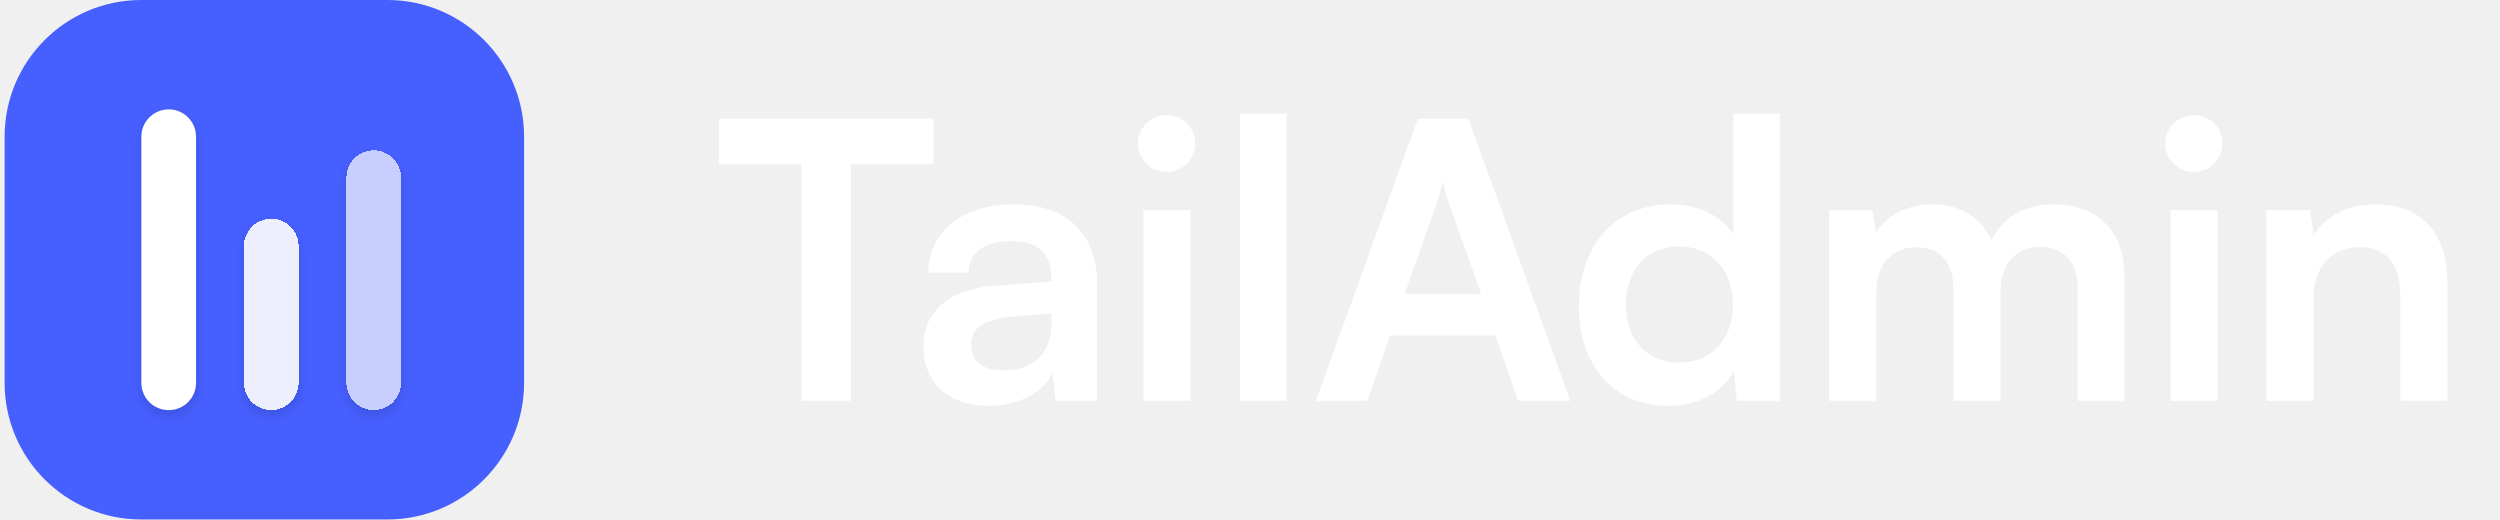
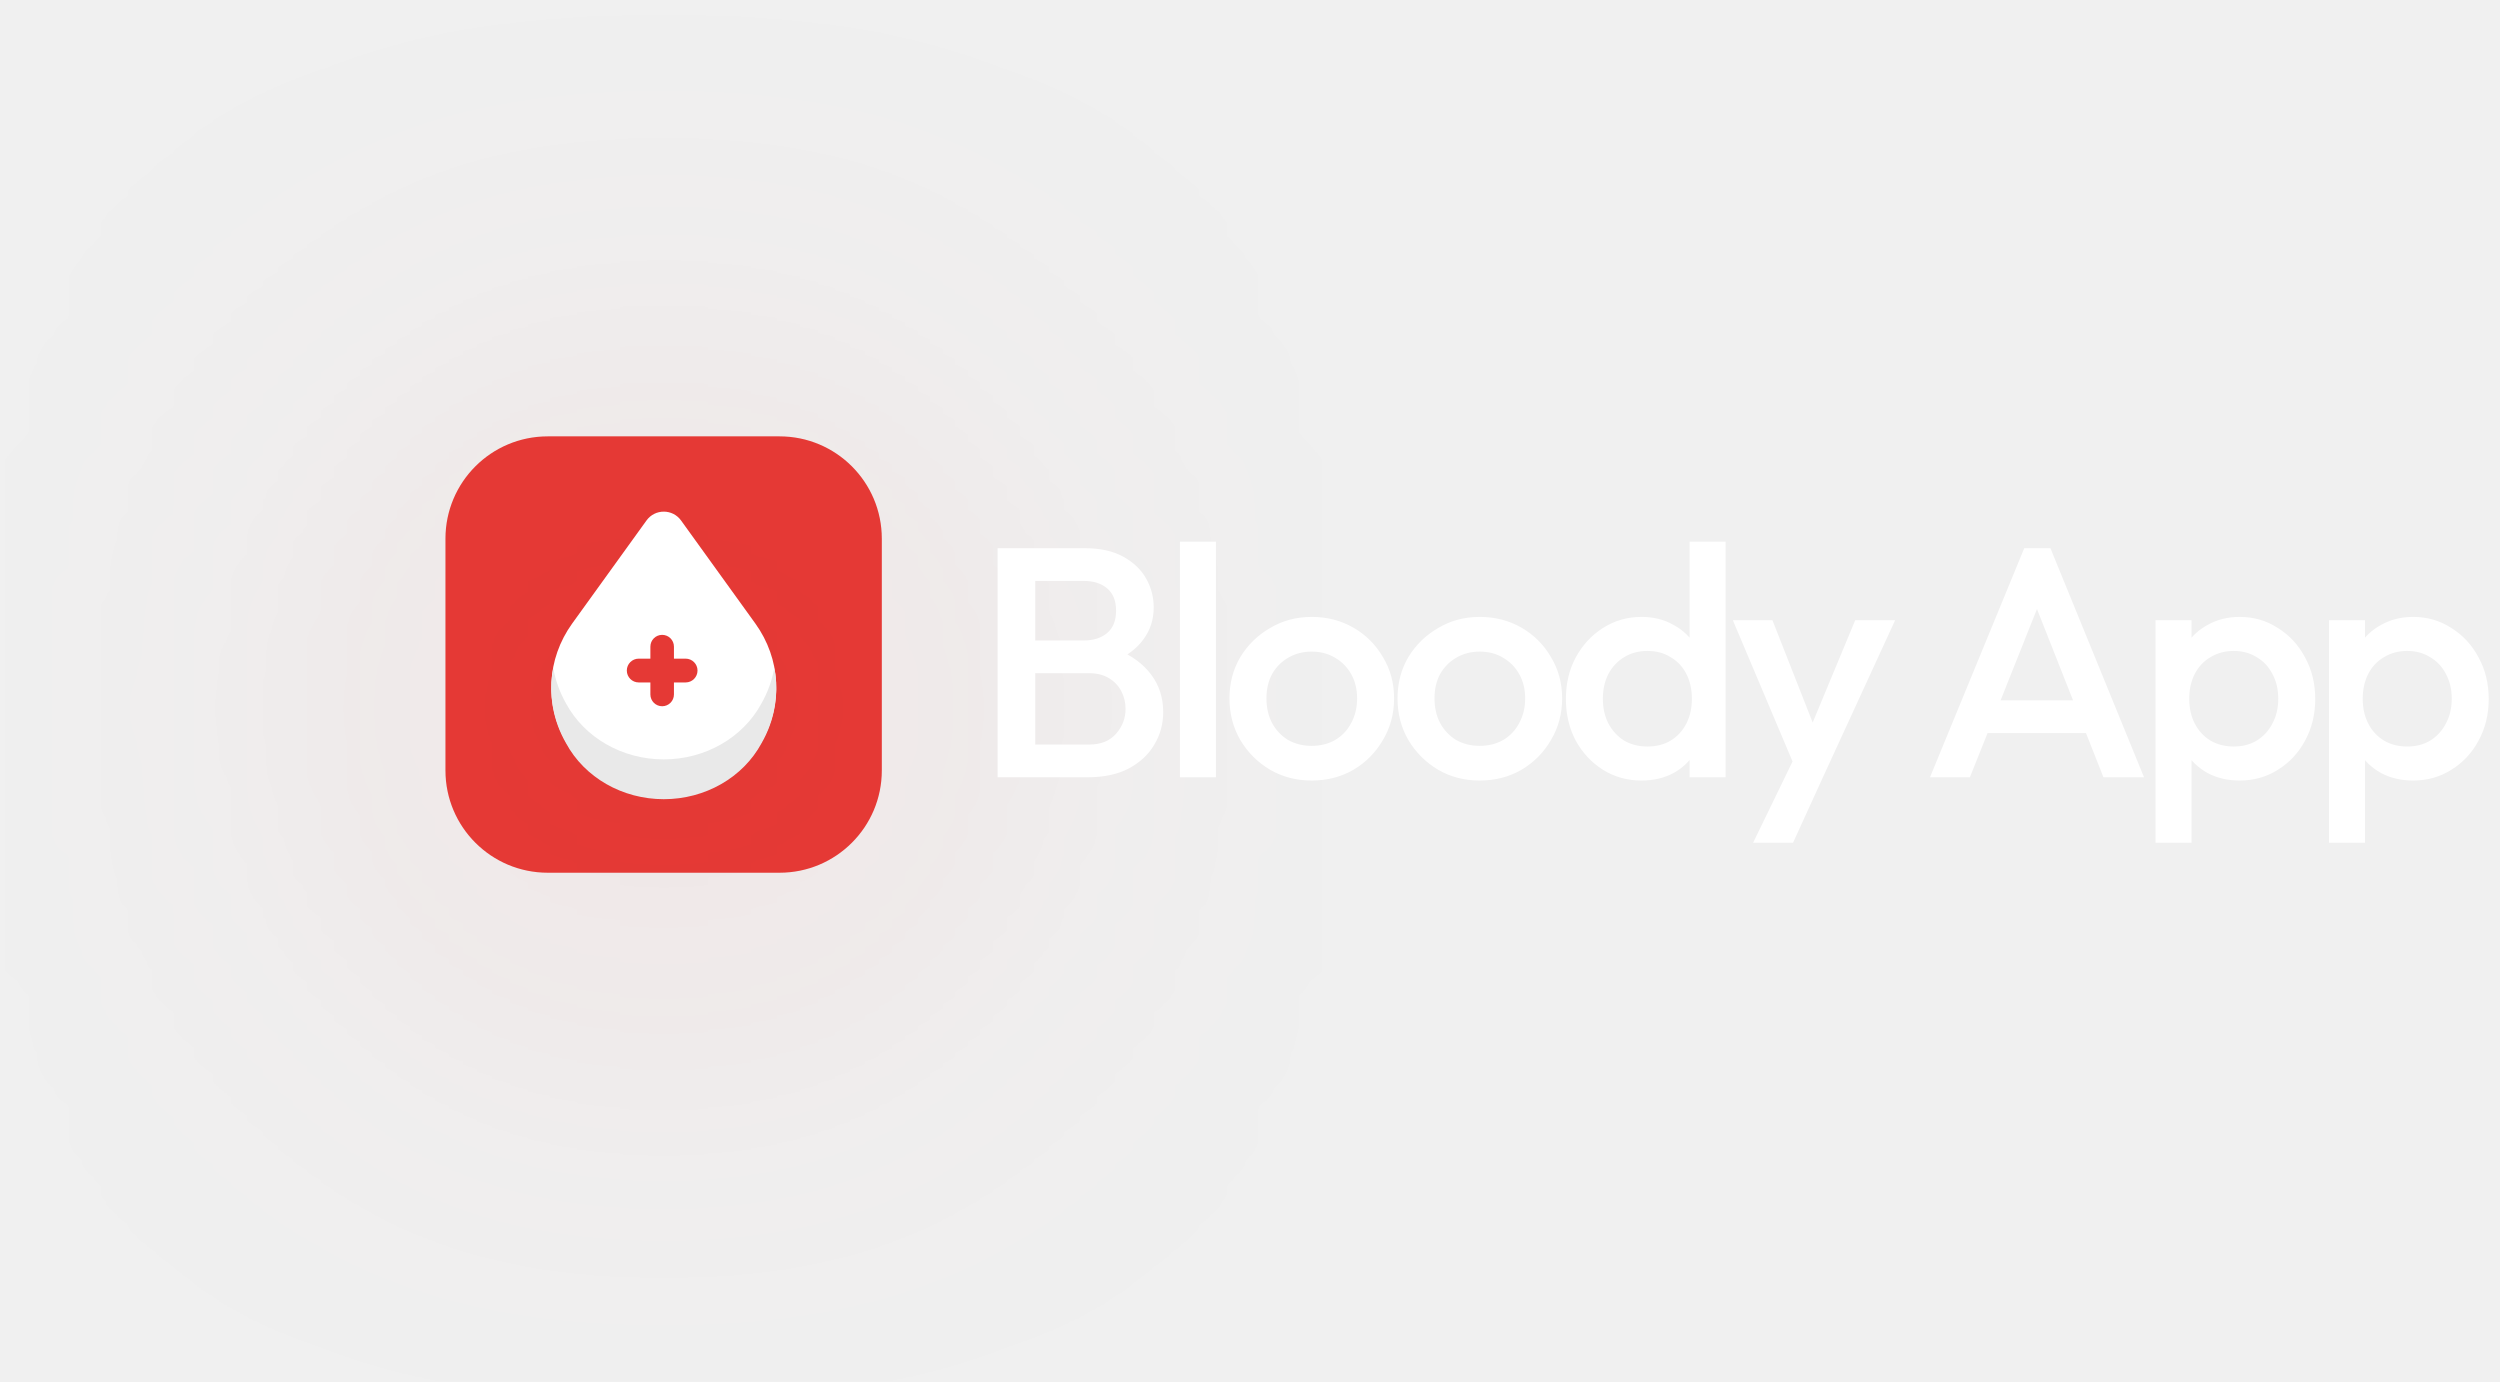
- <svg xmlns="http://www.w3.org/2000/svg" width="231" height="48" viewBox="0 0 231 48" fill="none">
-   <path d="M0.426 12.632C0.426 5.655 6.081 0 13.057 0H35.794C42.77 0 48.426 5.655 48.426 12.632V35.368C48.426 42.345 42.77 48 35.794 48H13.057C6.081 48 0.426 42.345 0.426 35.368V12.632Z" fill="#465FFF" />
-   <g filter="url(#filter0_d_3903_56743)">
-     <path d="M13.062 12.632C13.062 11.237 14.193 10.106 15.588 10.106C16.983 10.106 18.114 11.237 18.114 12.632V35.369C18.114 36.764 16.983 37.895 15.588 37.895C14.193 37.895 13.062 36.764 13.062 35.369V12.632Z" fill="white" />
+ <svg xmlns="http://www.w3.org/2000/svg" width="275" height="152" viewBox="0 0 275 152" fill="none">
+   <path d="M49 59.25C49 53.037 54.037 48 60.25 48H85.75C91.963 48 97 53.037 97 59.25V84.75C97 90.963 91.963 96 85.75 96H60.25C54.037 96 49 90.963 49 84.75V59.25Z" fill="#E53935" />
+   <g filter="url(#filter0_d_12_264)">
+     <path d="M73.015 87.804C68.473 87.784 64.325 85.406 62.274 81.646C59.876 77.513 60.133 72.49 62.942 68.585L71.114 57.253C72.05 55.956 73.981 55.956 74.916 57.253L83.089 68.589C85.897 72.492 86.154 77.514 83.757 81.646C81.706 85.406 77.558 87.784 73.015 87.804Z" fill="white" />
  </g>
-   <g filter="url(#filter1_d_3903_56743)">
-     <path d="M22.539 22.735C22.539 21.34 23.67 20.209 25.065 20.209C26.461 20.209 27.592 21.34 27.592 22.735V35.367C27.592 36.762 26.461 37.893 25.065 37.893C23.67 37.893 22.539 36.762 22.539 35.367V22.735Z" fill="white" fill-opacity="0.9" shape-rendering="crispEdges" />
-   </g>
-   <g filter="url(#filter2_d_3903_56743)">
-     <path d="M32.008 16.419C32.008 15.024 33.139 13.893 34.534 13.893C35.929 13.893 37.06 15.024 37.06 16.419V35.366C37.06 36.761 35.929 37.893 34.534 37.893C33.139 37.893 32.008 36.761 32.008 35.366V16.419Z" fill="white" fill-opacity="0.7" shape-rendering="crispEdges" />
-   </g>
-   <path d="M66.426 15.172H74.058V37.036H78.624V15.172H86.257V10.964H66.426V15.172Z" fill="white" />
-   <path d="M91.352 37.5C94.098 37.5 96.488 36.252 97.237 34.433L97.558 37.036H101.375V26.336C101.375 21.45 98.45 18.882 93.706 18.882C88.927 18.882 85.788 21.378 85.788 25.195H89.497C89.497 23.34 90.924 22.27 93.492 22.27C95.704 22.27 97.13 23.233 97.13 25.623V26.015L91.851 26.407C87.678 26.729 85.324 28.762 85.324 32.007C85.324 35.324 87.607 37.5 91.352 37.5ZM92.779 34.219C90.817 34.219 89.747 33.434 89.747 31.829C89.747 30.402 90.781 29.511 93.492 29.261L97.166 28.976V29.903C97.166 32.614 95.454 34.219 92.779 34.219Z" fill="white" />
-   <path d="M107.825 15.886C109.252 15.886 110.429 14.709 110.429 13.246C110.429 11.784 109.252 10.643 107.825 10.643C106.327 10.643 105.15 11.784 105.15 13.246C105.15 14.709 106.327 15.886 107.825 15.886ZM105.649 37.036H110.001V19.417H105.649V37.036Z" fill="white" />
-   <path d="M118.883 37.036V10.5H114.568V37.036H118.883Z" fill="white" />
-   <path d="M126.337 37.036L128.441 31.009H138.179L140.283 37.036H145.098L135.682 10.964H131.009L121.593 37.036H126.337ZM132.757 18.739C133.007 18.026 133.221 17.241 133.328 16.742C133.399 17.277 133.649 18.061 133.863 18.739L136.859 27.157H129.797L132.757 18.739Z" fill="white" />
-   <path d="M154.165 37.5C156.84 37.5 159.122 36.323 160.192 34.29L160.478 37.036H164.472V10.5H160.157V21.664C159.051 19.916 156.875 18.882 154.414 18.882C149.1 18.882 145.89 22.805 145.89 28.298C145.89 33.755 149.064 37.5 154.165 37.5ZM155.128 33.505C152.096 33.505 150.241 31.294 150.241 28.155C150.241 25.017 152.096 22.77 155.128 22.77C158.159 22.77 160.121 24.981 160.121 28.155C160.121 31.33 158.159 33.505 155.128 33.505Z" fill="white" />
-   <path d="M173.359 37.036V27.049C173.359 24.196 175.035 22.841 177.104 22.841C179.172 22.841 180.492 24.16 180.492 26.622V37.036H184.843V27.049C184.843 24.16 186.448 22.805 188.553 22.805C190.621 22.805 191.977 24.125 191.977 26.657V37.036H196.292V25.516C196.292 21.45 193.938 18.882 189.658 18.882C186.983 18.882 184.915 20.201 184.023 22.235C183.096 20.201 181.241 18.882 178.566 18.882C176.034 18.882 174.25 20.023 173.359 21.485L173.002 19.417H169.007V37.036H173.359Z" fill="white" />
-   <path d="M202.74 15.886C204.167 15.886 205.344 14.709 205.344 13.246C205.344 11.784 204.167 10.643 202.74 10.643C201.242 10.643 200.065 11.784 200.065 13.246C200.065 14.709 201.242 15.886 202.74 15.886ZM200.564 37.036H204.916V19.417H200.564V37.036Z" fill="white" />
-   <path d="M213.763 37.036V27.549C213.763 24.695 215.403 22.841 218.078 22.841C220.325 22.841 221.788 24.267 221.788 27.228V37.036H226.139V26.194C226.139 21.628 223.856 18.882 219.434 18.882C217.044 18.882 214.904 19.916 213.798 21.7L213.442 19.417H209.411V37.036H213.763Z" fill="white" />
+   <path d="M83.76 77.379C81.724 81.151 77.564 83.533 73.012 83.533C68.461 83.533 64.3 81.151 62.264 77.379C61.571 76.156 61.097 74.837 60.859 73.474C60.307 76.303 60.804 79.223 62.269 81.759C64.305 85.53 68.466 87.911 73.017 87.911C77.568 87.911 81.728 85.53 83.765 81.759C85.228 79.223 85.723 76.303 85.169 73.474C84.93 74.837 84.454 76.156 83.76 77.379Z" fill="#E9E9E9" />
+   <path d="M74.134 76.391C74.134 77.106 73.554 77.687 72.838 77.687C72.122 77.687 71.542 77.106 71.542 76.391V75.069H70.258C69.536 75.069 68.95 74.483 68.95 73.76C68.95 73.037 69.536 72.451 70.258 72.451H71.542V71.13C71.542 70.414 72.122 69.834 72.838 69.834C73.554 69.834 74.134 70.414 74.134 71.13V72.451H75.418C76.141 72.451 76.727 73.037 76.727 73.76C76.727 74.483 76.141 75.069 75.418 75.069H74.134V76.391Z" fill="#E53935" />
+   <path d="M112.58 85.5V81.9H119.816C121.088 81.9 122.072 81.504 122.768 80.712C123.464 79.92 123.812 79.008 123.812 77.976C123.812 77.28 123.656 76.632 123.344 76.032C123.032 75.432 122.576 74.952 121.976 74.592C121.376 74.232 120.656 74.052 119.816 74.052H112.58V70.452H119.204C120.284 70.452 121.148 70.176 121.796 69.624C122.444 69.072 122.768 68.256 122.768 67.176C122.768 66.096 122.444 65.28 121.796 64.728C121.148 64.176 120.284 63.9 119.204 63.9H112.58V60.3H119.312C121.016 60.3 122.432 60.612 123.56 61.236C124.688 61.86 125.528 62.664 126.08 63.648C126.632 64.632 126.908 65.688 126.908 66.816C126.908 68.136 126.536 69.3 125.792 70.308C125.072 71.316 124.004 72.132 122.588 72.756L122.912 71.46C124.496 72.108 125.732 73.02 126.62 74.196C127.508 75.372 127.952 76.752 127.952 78.336C127.952 79.632 127.628 80.82 126.98 81.9C126.356 82.98 125.42 83.856 124.172 84.528C122.948 85.176 121.436 85.5 119.636 85.5H112.58ZM109.736 85.5V60.3H113.876V85.5H109.736ZM129.791 85.5V59.58H133.751V85.5H129.791ZM144.278 85.86C142.598 85.86 141.074 85.464 139.706 84.672C138.338 83.856 137.246 82.764 136.43 81.396C135.638 80.028 135.242 78.504 135.242 76.824C135.242 75.144 135.638 73.632 136.43 72.288C137.246 70.944 138.338 69.876 139.706 69.084C141.074 68.268 142.598 67.86 144.278 67.86C145.982 67.86 147.518 68.256 148.886 69.048C150.254 69.84 151.334 70.92 152.126 72.288C152.942 73.632 153.35 75.144 153.35 76.824C153.35 78.504 152.942 80.028 152.126 81.396C151.334 82.764 150.254 83.856 148.886 84.672C147.518 85.464 145.982 85.86 144.278 85.86ZM144.278 82.044C145.262 82.044 146.126 81.828 146.87 81.396C147.638 80.94 148.226 80.316 148.634 79.524C149.066 78.732 149.282 77.832 149.282 76.824C149.282 75.816 149.066 74.928 148.634 74.16C148.202 73.392 147.614 72.792 146.87 72.36C146.126 71.904 145.262 71.676 144.278 71.676C143.318 71.676 142.454 71.904 141.686 72.36C140.942 72.792 140.354 73.392 139.922 74.16C139.514 74.928 139.31 75.816 139.31 76.824C139.31 77.832 139.514 78.732 139.922 79.524C140.354 80.316 140.942 80.94 141.686 81.396C142.454 81.828 143.318 82.044 144.278 82.044ZM162.763 85.86C161.083 85.86 159.559 85.464 158.191 84.672C156.823 83.856 155.731 82.764 154.915 81.396C154.123 80.028 153.727 78.504 153.727 76.824C153.727 75.144 154.123 73.632 154.915 72.288C155.731 70.944 156.823 69.876 158.191 69.084C159.559 68.268 161.083 67.86 162.763 67.86C164.467 67.86 166.003 68.256 167.371 69.048C168.739 69.84 169.819 70.92 170.611 72.288C171.427 73.632 171.835 75.144 171.835 76.824C171.835 78.504 171.427 80.028 170.611 81.396C169.819 82.764 168.739 83.856 167.371 84.672C166.003 85.464 164.467 85.86 162.763 85.86ZM162.763 82.044C163.747 82.044 164.611 81.828 165.355 81.396C166.123 80.94 166.711 80.316 167.119 79.524C167.551 78.732 167.767 77.832 167.767 76.824C167.767 75.816 167.551 74.928 167.119 74.16C166.687 73.392 166.099 72.792 165.355 72.36C164.611 71.904 163.747 71.676 162.763 71.676C161.803 71.676 160.939 71.904 160.171 72.36C159.427 72.792 158.839 73.392 158.407 74.16C157.999 74.928 157.795 75.816 157.795 76.824C157.795 77.832 157.999 78.732 158.407 79.524C158.839 80.316 159.427 80.94 160.171 81.396C160.939 81.828 161.803 82.044 162.763 82.044ZM180.564 85.86C179.004 85.86 177.588 85.464 176.316 84.672C175.068 83.88 174.072 82.812 173.328 81.468C172.608 80.1 172.248 78.576 172.248 76.896C172.248 75.192 172.608 73.668 173.328 72.324C174.072 70.956 175.068 69.876 176.316 69.084C177.588 68.268 179.004 67.86 180.564 67.86C181.884 67.86 183.048 68.148 184.056 68.724C185.088 69.276 185.904 70.044 186.504 71.028C187.104 72.012 187.404 73.128 187.404 74.376V79.344C187.404 80.592 187.104 81.708 186.504 82.692C185.928 83.676 185.124 84.456 184.092 85.032C183.06 85.584 181.884 85.86 180.564 85.86ZM181.212 82.116C182.196 82.116 183.048 81.9 183.768 81.468C184.512 81.012 185.088 80.388 185.496 79.596C185.904 78.804 186.108 77.892 186.108 76.86C186.108 75.828 185.904 74.916 185.496 74.124C185.088 73.332 184.512 72.72 183.768 72.288C183.048 71.832 182.196 71.604 181.212 71.604C180.252 71.604 179.4 71.832 178.656 72.288C177.936 72.72 177.36 73.332 176.928 74.124C176.52 74.916 176.316 75.828 176.316 76.86C176.316 77.892 176.52 78.804 176.928 79.596C177.36 80.388 177.936 81.012 178.656 81.468C179.4 81.9 180.252 82.116 181.212 82.116ZM189.816 85.5H185.856V80.856L186.54 76.644L185.856 72.468V59.58H189.816V85.5ZM197.991 85.68L190.611 68.22H194.967L200.007 81.036H198.747L204.075 68.22H208.467L200.439 85.68H197.991ZM192.843 92.7L198.207 81.648L200.439 85.68L197.235 92.7H192.843ZM212.299 85.5L222.667 60.3H225.547L235.843 85.5H231.379L223.315 65.088H224.827L216.691 85.5H212.299ZM217.411 80.64V77.04H230.767V80.64H217.411ZM246.36 85.86C245.04 85.86 243.864 85.584 242.832 85.032C241.8 84.456 240.984 83.676 240.384 82.692C239.808 81.708 239.52 80.592 239.52 79.344V74.376C239.52 73.128 239.82 72.012 240.42 71.028C241.02 70.044 241.836 69.276 242.868 68.724C243.9 68.148 245.064 67.86 246.36 67.86C247.92 67.86 249.324 68.268 250.572 69.084C251.844 69.876 252.84 70.956 253.56 72.324C254.304 73.668 254.676 75.192 254.676 76.896C254.676 78.576 254.304 80.1 253.56 81.468C252.84 82.812 251.844 83.88 250.572 84.672C249.324 85.464 247.92 85.86 246.36 85.86ZM237.108 92.7V68.22H241.068V72.864L240.384 77.076L241.068 81.252V92.7H237.108ZM245.712 82.116C246.672 82.116 247.512 81.9 248.232 81.468C248.976 81.012 249.552 80.388 249.96 79.596C250.392 78.804 250.608 77.892 250.608 76.86C250.608 75.828 250.392 74.916 249.96 74.124C249.552 73.332 248.976 72.72 248.232 72.288C247.512 71.832 246.672 71.604 245.712 71.604C244.752 71.604 243.9 71.832 243.156 72.288C242.412 72.72 241.836 73.332 241.428 74.124C241.02 74.916 240.816 75.828 240.816 76.86C240.816 77.892 241.02 78.804 241.428 79.596C241.836 80.388 242.412 81.012 243.156 81.468C243.9 81.9 244.752 82.116 245.712 82.116ZM265.443 85.86C264.123 85.86 262.947 85.584 261.915 85.032C260.883 84.456 260.067 83.676 259.467 82.692C258.891 81.708 258.603 80.592 258.603 79.344V74.376C258.603 73.128 258.903 72.012 259.503 71.028C260.103 70.044 260.919 69.276 261.951 68.724C262.983 68.148 264.147 67.86 265.443 67.86C267.003 67.86 268.407 68.268 269.655 69.084C270.927 69.876 271.923 70.956 272.643 72.324C273.387 73.668 273.759 75.192 273.759 76.896C273.759 78.576 273.387 80.1 272.643 81.468C271.923 82.812 270.927 83.88 269.655 84.672C268.407 85.464 267.003 85.86 265.443 85.86ZM256.191 92.7V68.22H260.151V72.864L259.467 77.076L260.151 81.252V92.7H256.191ZM264.795 82.116C265.755 82.116 266.595 81.9 267.315 81.468C268.059 81.012 268.635 80.388 269.043 79.596C269.475 78.804 269.691 77.892 269.691 76.86C269.691 75.828 269.475 74.916 269.043 74.124C268.635 73.332 268.059 72.72 267.315 72.288C266.595 71.832 265.755 71.604 264.795 71.604C263.835 71.604 262.983 71.832 262.239 72.288C261.495 72.72 260.919 73.332 260.511 74.124C260.103 74.916 259.899 75.828 259.899 76.86C259.899 77.892 260.103 78.804 260.511 79.596C260.919 80.388 261.495 81.012 262.239 81.468C262.983 81.9 263.835 82.116 264.795 82.116Z" fill="white" />
  <defs>
-     <filter id="filter0_d_3903_56743" x="12.062" y="9.606" width="7.053" height="29.79" filterUnits="userSpaceOnUse" color-interpolation-filters="sRGB">
+     <filter id="filter0_d_12_264" x="0.64" y="0.28" width="144.75" height="151.524" filterUnits="userSpaceOnUse" color-interpolation-filters="sRGB">
      <feFlood flood-opacity="0" result="BackgroundImageFix" />
      <feColorMatrix in="SourceAlpha" type="matrix" values="0 0 0 0 0 0 0 0 0 0 0 0 0 0 0 0 0 0 127 0" result="hardAlpha" />
-       <feOffset dy="0.5" />
-       <feGaussianBlur stdDeviation="0.5" />
-       <feComposite in2="hardAlpha" operator="out" />
-       <feColorMatrix type="matrix" values="0 0 0 0 0 0 0 0 0 0 0 0 0 0 0 0 0 0 0.12 0" />
-       <feBlend mode="normal" in2="BackgroundImageFix" result="effect1_dropShadow_3903_56743" />
-       <feBlend mode="normal" in="SourceGraphic" in2="effect1_dropShadow_3903_56743" result="shape" />
-     </filter>
-     <filter id="filter1_d_3903_56743" x="21.539" y="19.709" width="7.053" height="19.684" filterUnits="userSpaceOnUse" color-interpolation-filters="sRGB">
-       <feFlood flood-opacity="0" result="BackgroundImageFix" />
-       <feColorMatrix in="SourceAlpha" type="matrix" values="0 0 0 0 0 0 0 0 0 0 0 0 0 0 0 0 0 0 127 0" result="hardAlpha" />
-       <feOffset dy="0.5" />
-       <feGaussianBlur stdDeviation="0.5" />
-       <feComposite in2="hardAlpha" operator="out" />
-       <feColorMatrix type="matrix" values="0 0 0 0 0 0 0 0 0 0 0 0 0 0 0 0 0 0 0.12 0" />
-       <feBlend mode="normal" in2="BackgroundImageFix" result="effect1_dropShadow_3903_56743" />
-       <feBlend mode="normal" in="SourceGraphic" in2="effect1_dropShadow_3903_56743" result="shape" />
-     </filter>
-     <filter id="filter2_d_3903_56743" x="31.008" y="13.393" width="7.053" height="26" filterUnits="userSpaceOnUse" color-interpolation-filters="sRGB">
-       <feFlood flood-opacity="0" result="BackgroundImageFix" />
-       <feColorMatrix in="SourceAlpha" type="matrix" values="0 0 0 0 0 0 0 0 0 0 0 0 0 0 0 0 0 0 127 0" result="hardAlpha" />
-       <feOffset dy="0.5" />
-       <feGaussianBlur stdDeviation="0.5" />
-       <feComposite in2="hardAlpha" operator="out" />
-       <feColorMatrix type="matrix" values="0 0 0 0 0 0 0 0 0 0 0 0 0 0 0 0 0 0 0.12 0" />
-       <feBlend mode="normal" in2="BackgroundImageFix" result="effect1_dropShadow_3903_56743" />
-       <feBlend mode="normal" in="SourceGraphic" in2="effect1_dropShadow_3903_56743" result="shape" />
+       <feOffset dy="4" />
+       <feGaussianBlur stdDeviation="30" />
+       <feColorMatrix type="matrix" values="0 0 0 0 0.898 0 0 0 0 0.224 0 0 0 0 0.208 0 0 0 0.5 0" />
+       <feBlend mode="normal" in2="BackgroundImageFix" result="effect1_dropShadow_12_264" />
+       <feBlend mode="normal" in="SourceGraphic" in2="effect1_dropShadow_12_264" result="shape" />
    </filter>
  </defs>
</svg>
